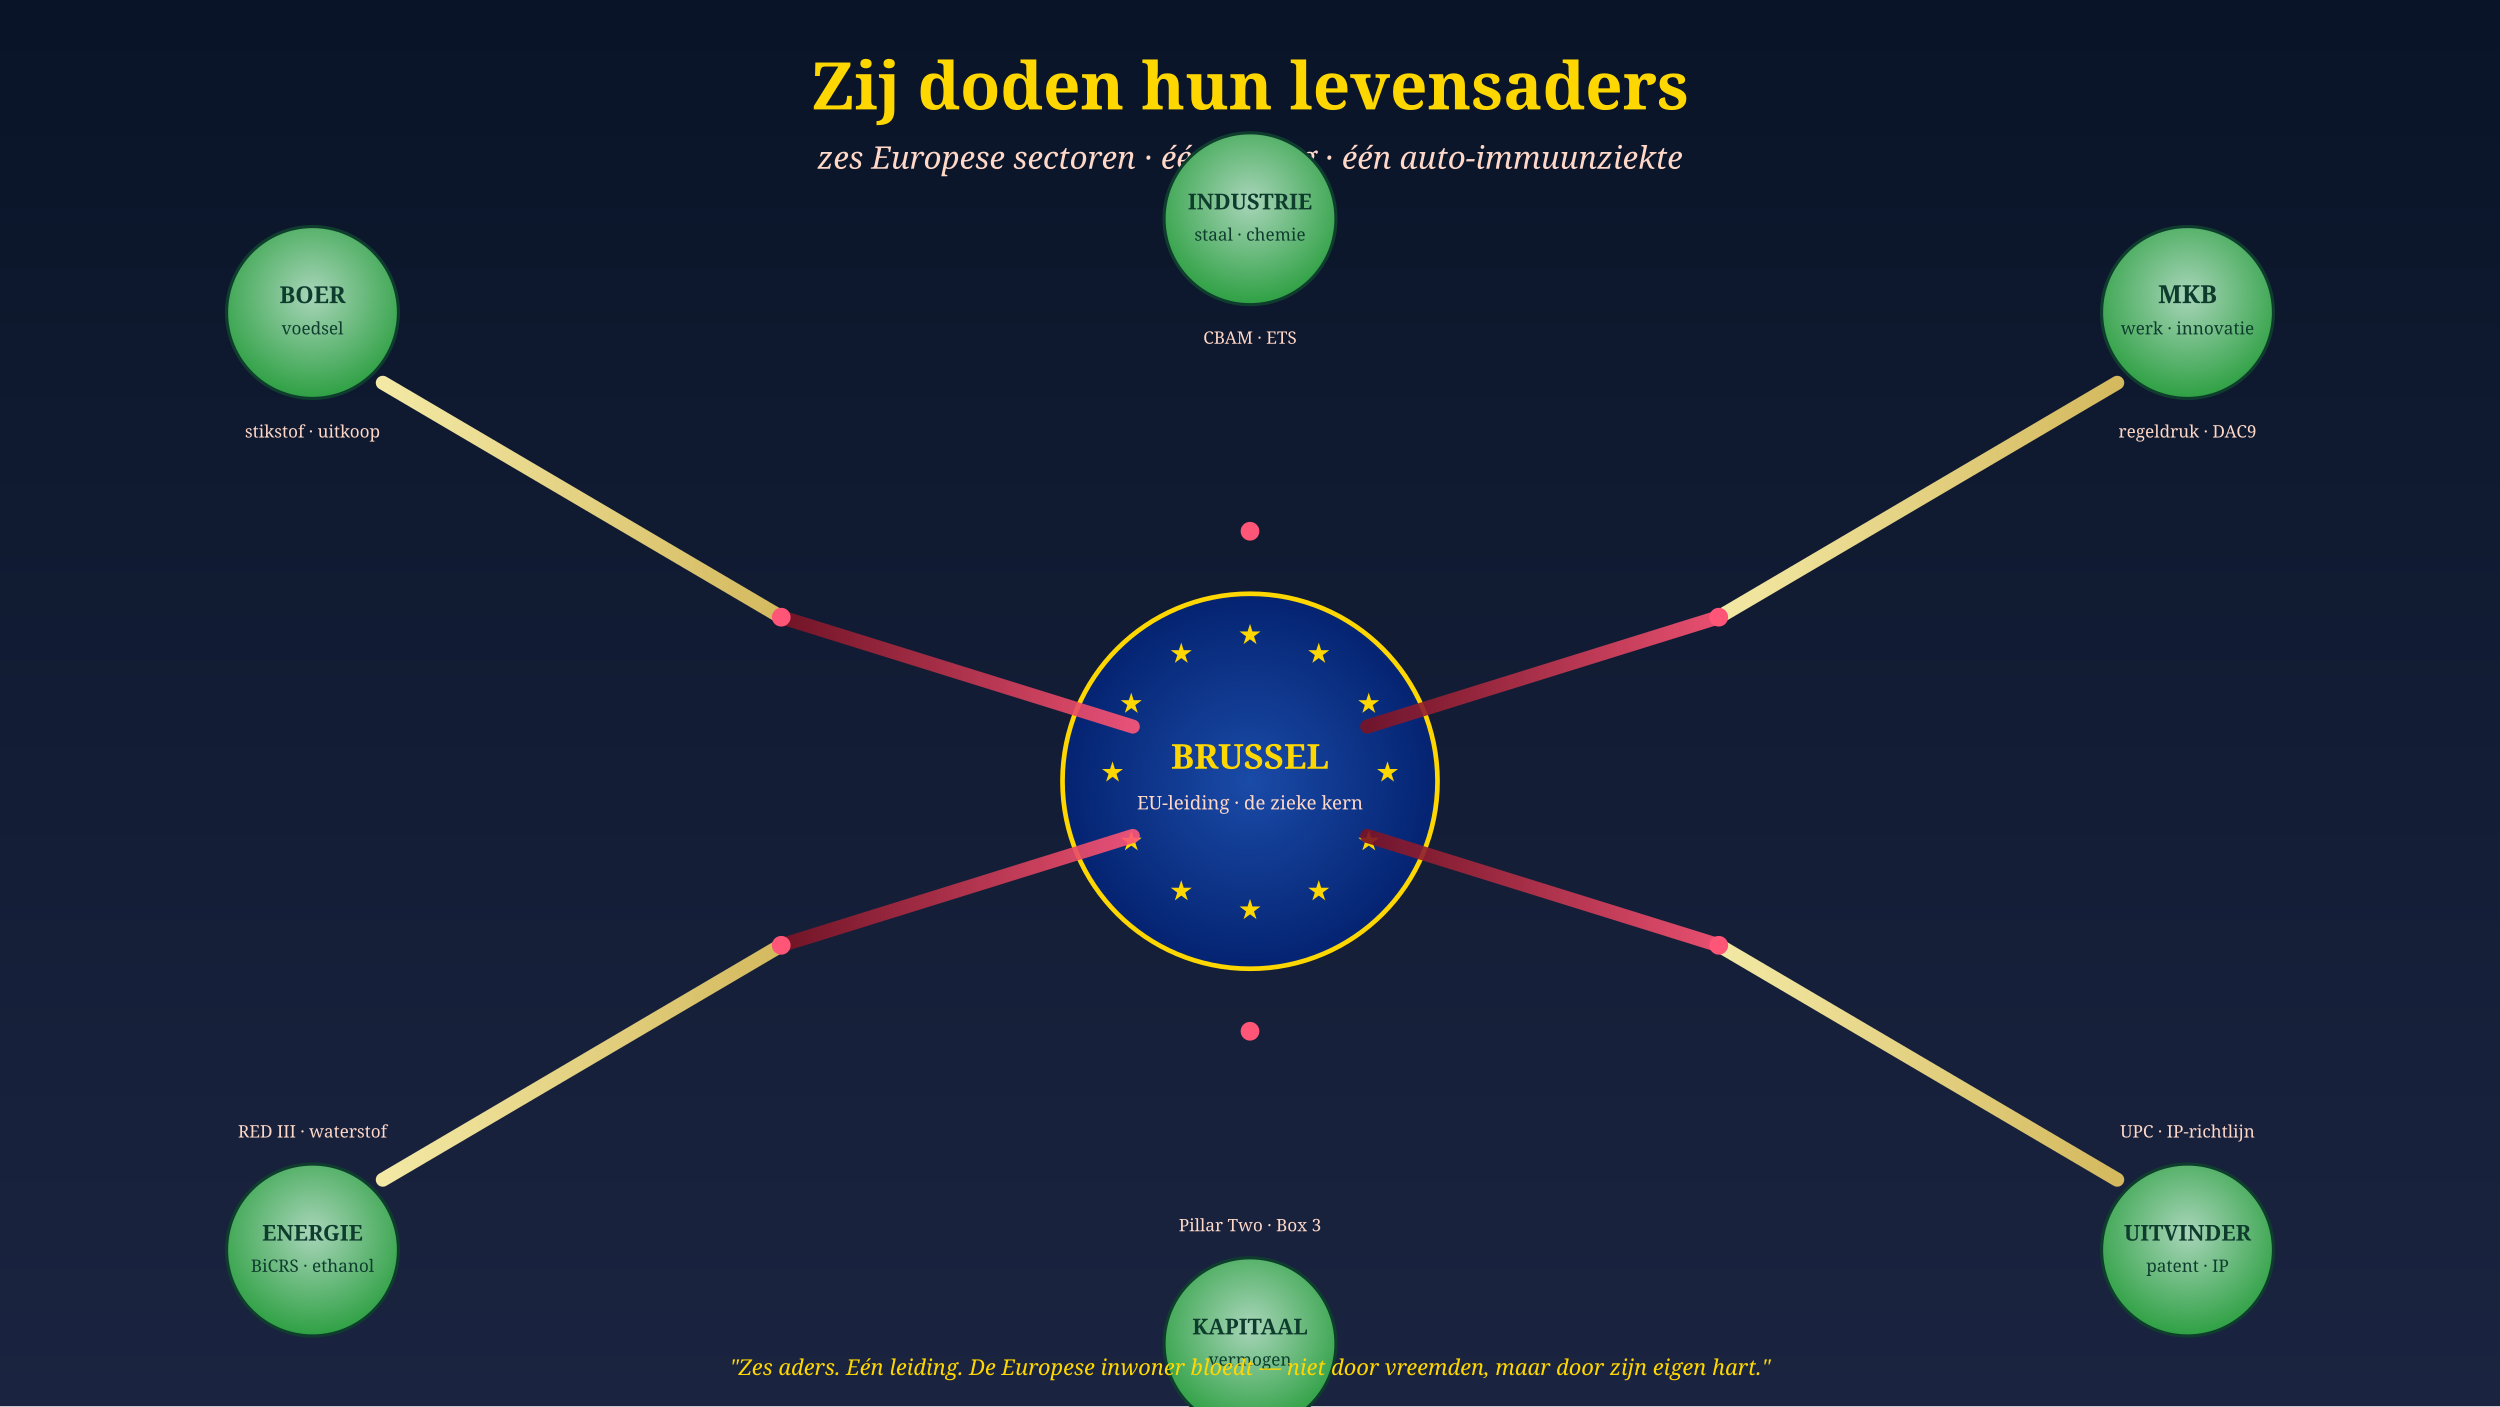
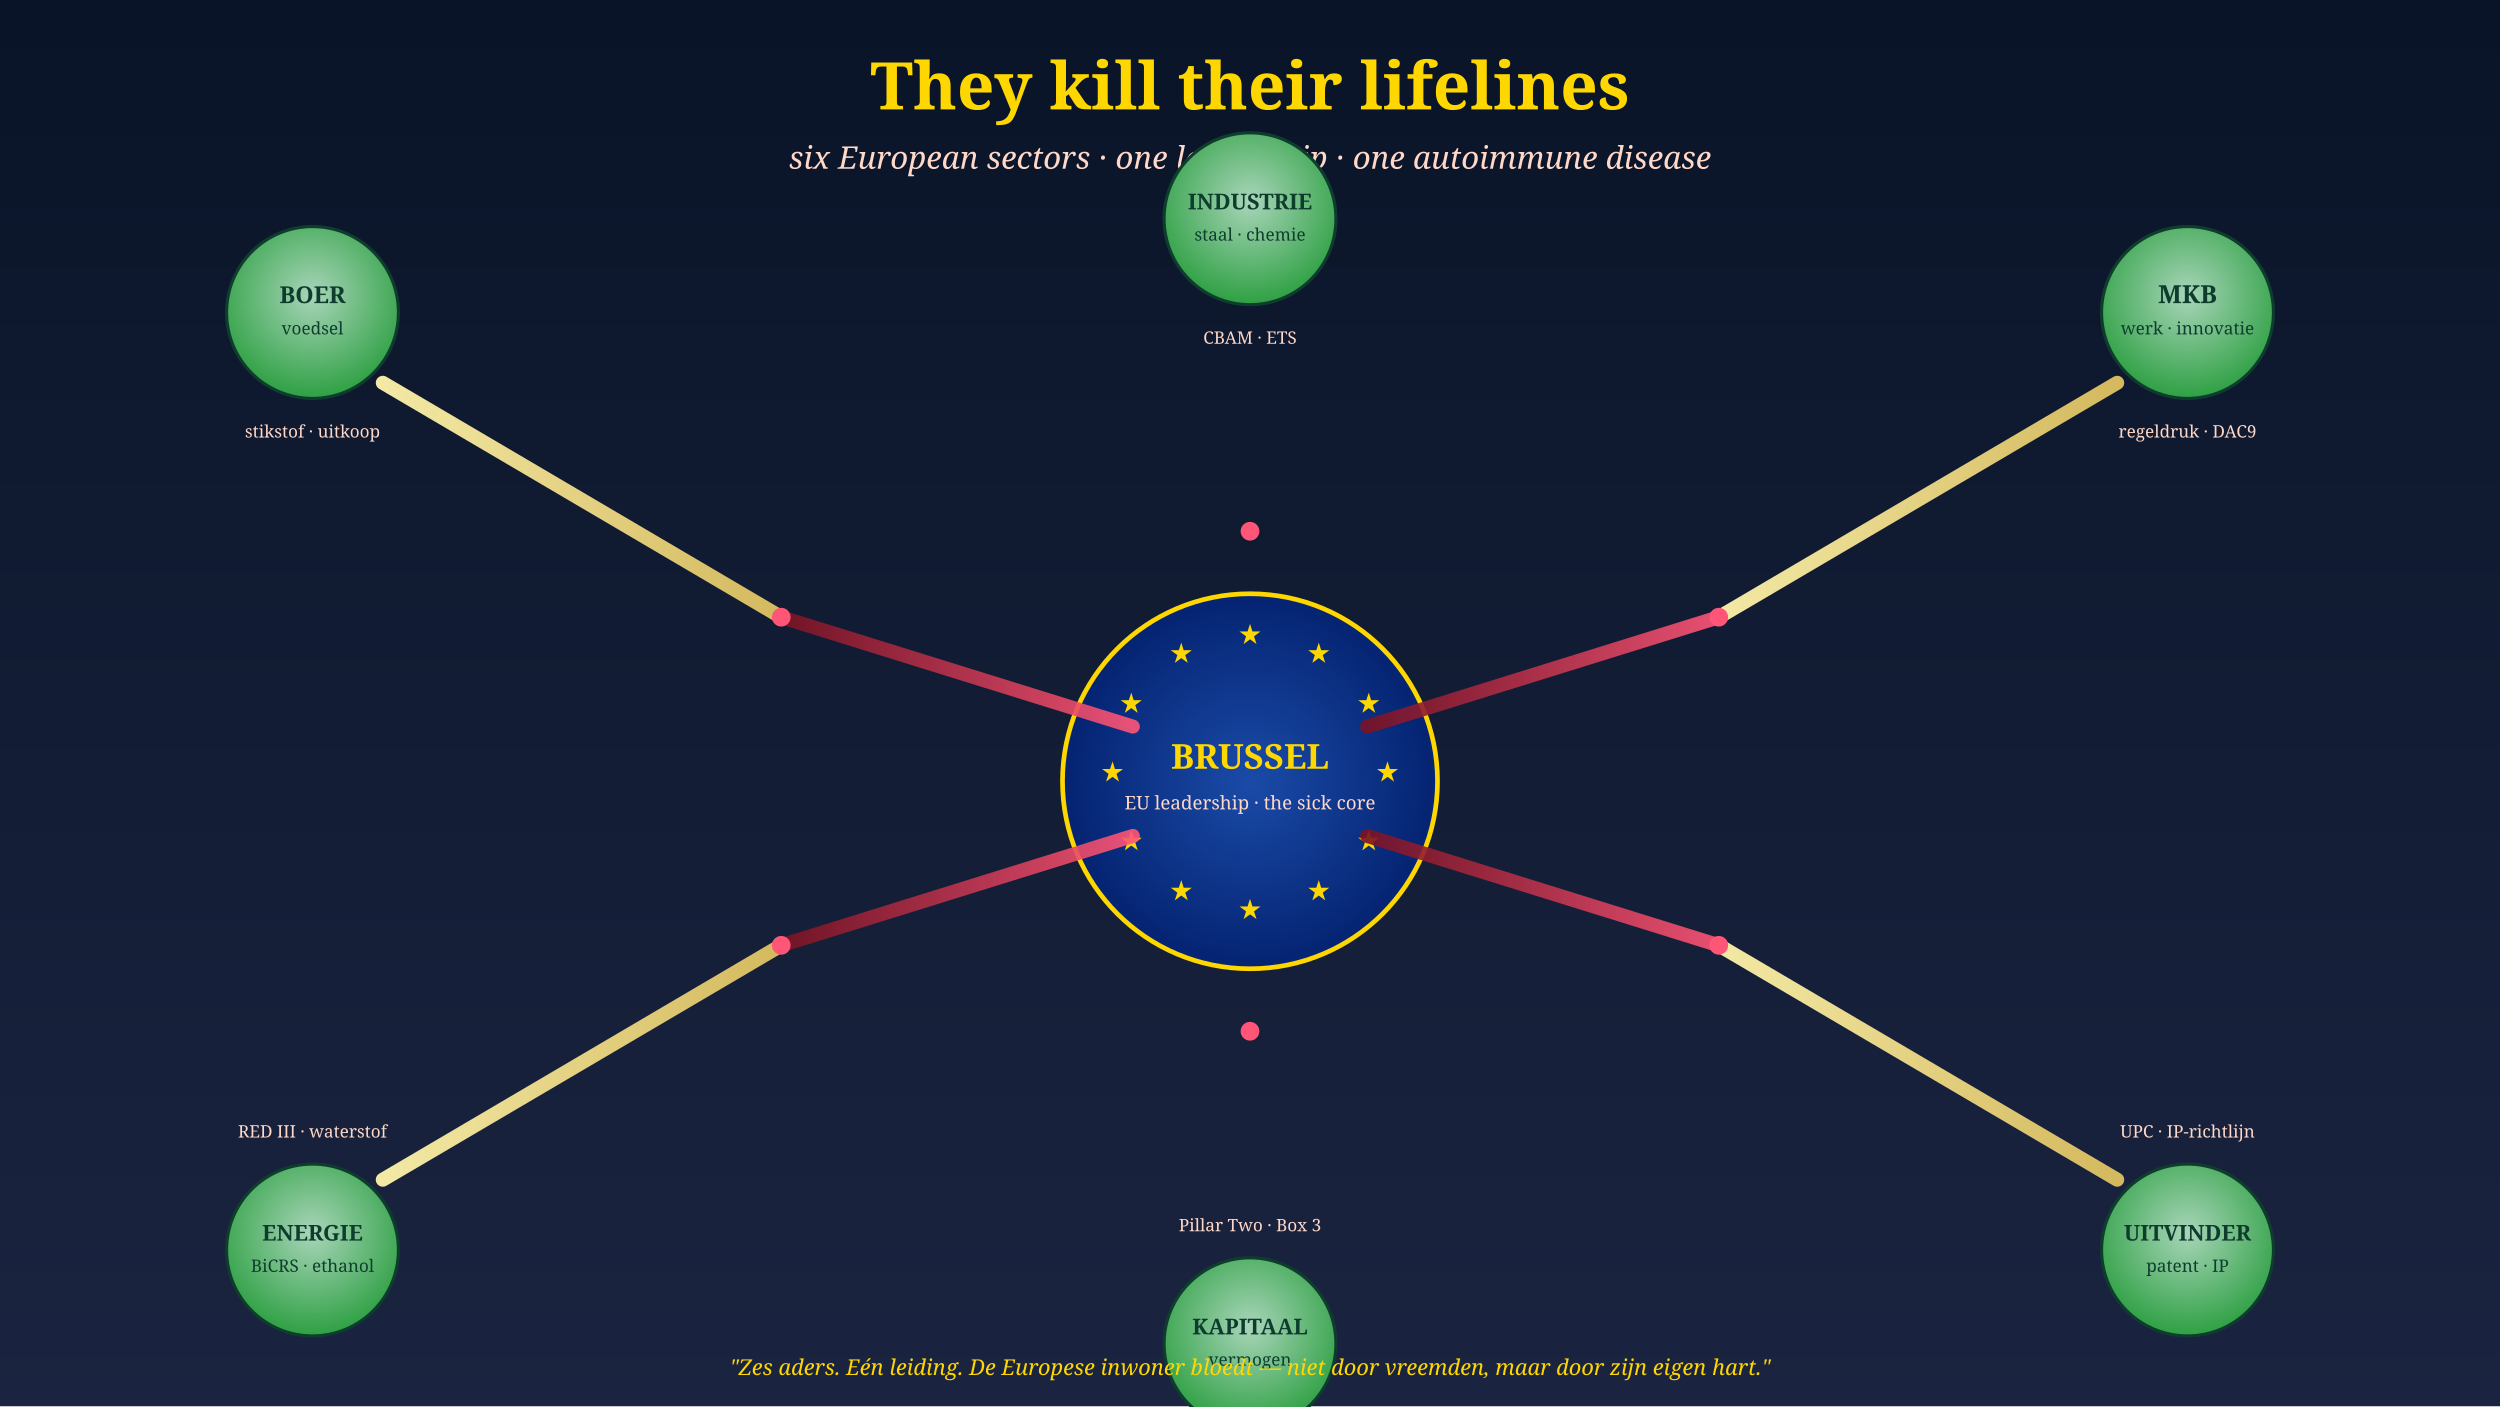
<svg xmlns="http://www.w3.org/2000/svg" viewBox="0 0 1600 900" preserveAspectRatio="xMidYMid meet">
  <defs>
    <linearGradient id="bgBA" x1="0" y1="0" x2="0" y2="1">
      <stop offset="0%" stop-color="#0a1428" />
      <stop offset="100%" stop-color="#1a2440" />
    </linearGradient>
    <linearGradient id="adGold" x1="0" y1="0" x2="1" y2="0">
      <stop offset="0%" stop-color="#f3e9a5" />
      <stop offset="100%" stop-color="#d4b95e" />
    </linearGradient>
    <linearGradient id="adBlood" x1="0" y1="0" x2="1" y2="0">
      <stop offset="0%" stop-color="#7a1224" />
      <stop offset="100%" stop-color="#ff5577" />
    </linearGradient>
    <radialGradient id="organG" cx="50%" cy="40%" r="60%">
      <stop offset="0%" stop-color="#a8d5b9" />
      <stop offset="100%" stop-color="#2ea043" />
    </radialGradient>
    <radialGradient id="centerBlue" cx="50%" cy="50%" r="60%">
      <stop offset="0%" stop-color="#1a4ba8" />
      <stop offset="100%" stop-color="#001b66" />
    </radialGradient>
  </defs>
  <rect width="1600" height="900" fill="url(#bgBA)" />
-   <text x="800" y="70" text-anchor="middle" font-family="Georgia, serif" font-size="42" font-weight="700" fill="#ffd700">Zij doden hun levensaders</text>
-   <text x="800" y="108" text-anchor="middle" font-family="Georgia, serif" font-size="20" font-style="italic" fill="#ffd8c8">zes Europese sectoren · één leiding · één auto-immuunziekte</text>
+   <text x="800" y="70" text-anchor="middle" font-family="Georgia, serif" font-size="42" font-weight="700" fill="#ffd700">They kill their lifelines</text>
+   <text x="800" y="108" text-anchor="middle" font-family="Georgia, serif" font-size="20" font-style="italic" fill="#ffd8c8">six European sectors · one leadership · one autoimmune disease</text>
  <g transform="translate(800,500)">
    <circle cx="0" cy="0" r="120" fill="url(#centerBlue)" stroke="#ffd700" stroke-width="3" />
    <g fill="#ffd700">
      <text x="0" y="-88" text-anchor="middle" font-size="18">★</text>
      <text x="44" y="-76" text-anchor="middle" font-size="18">★</text>
      <text x="76" y="-44" text-anchor="middle" font-size="18">★</text>
      <text x="88" y="0" text-anchor="middle" font-size="18">★</text>
      <text x="76" y="44" text-anchor="middle" font-size="18">★</text>
      <text x="44" y="76" text-anchor="middle" font-size="18">★</text>
      <text x="0" y="88" text-anchor="middle" font-size="18">★</text>
      <text x="-44" y="76" text-anchor="middle" font-size="18">★</text>
      <text x="-76" y="44" text-anchor="middle" font-size="18">★</text>
      <text x="-88" y="0" text-anchor="middle" font-size="18">★</text>
      <text x="-76" y="-44" text-anchor="middle" font-size="18">★</text>
      <text x="-44" y="-76" text-anchor="middle" font-size="18">★</text>
    </g>
    <text x="0" y="-8" text-anchor="middle" font-family="Georgia, serif" font-size="22" font-weight="700" fill="#ffd700">BRUSSEL</text>
-     <text x="0" y="18" text-anchor="middle" font-family="Georgia, serif" font-size="12" fill="#ffd8c8">EU-leiding · de zieke kern</text>
+     <text x="0" y="18" text-anchor="middle" font-family="Georgia, serif" font-size="12" fill="#ffd8c8">EU leadership · the sick core</text>
  </g>
  <g transform="translate(200,200)">
    <circle cx="0" cy="0" r="55" fill="url(#organG)" stroke="#0e3d2e" stroke-width="2" />
    <text x="0" y="-6" text-anchor="middle" font-family="Georgia, serif" font-size="15" font-weight="700" fill="#0e3d2e">BOER</text>
    <text x="0" y="14" text-anchor="middle" font-family="Georgia, serif" font-size="11" fill="#0e3d2e">voedsel</text>
    <text x="0" y="80" text-anchor="middle" font-family="Georgia, serif" font-size="11" fill="#ffd8c8">stikstof · uitkoop</text>
  </g>
  <line x1="245" y1="245" x2="500" y2="395" stroke="url(#adGold)" stroke-width="9" stroke-linecap="round" />
  <line x1="500" y1="395" x2="725" y2="465" stroke="url(#adBlood)" stroke-width="9" stroke-linecap="round" opacity="0.9" />
  <circle cx="500" cy="395" r="6" fill="#ff5577" />
  <g transform="translate(800,140)">
    <circle cx="0" cy="0" r="55" fill="url(#organG)" stroke="#0e3d2e" stroke-width="2" />
    <text x="0" y="-6" text-anchor="middle" font-family="Georgia, serif" font-size="14" font-weight="700" fill="#0e3d2e">INDUSTRIE</text>
    <text x="0" y="14" text-anchor="middle" font-family="Georgia, serif" font-size="11" fill="#0e3d2e">staal · chemie</text>
    <text x="0" y="80" text-anchor="middle" font-family="Georgia, serif" font-size="11" fill="#ffd8c8">CBAM · ETS</text>
  </g>
  <line x1="800" y1="195" x2="800" y2="340" stroke="url(#adGold)" stroke-width="9" stroke-linecap="round" />
  <line x1="800" y1="340" x2="800" y2="380" stroke="url(#adBlood)" stroke-width="9" stroke-linecap="round" opacity="0.9" />
  <circle cx="800" cy="340" r="6" fill="#ff5577" />
  <g transform="translate(1400,200)">
    <circle cx="0" cy="0" r="55" fill="url(#organG)" stroke="#0e3d2e" stroke-width="2" />
    <text x="0" y="-6" text-anchor="middle" font-family="Georgia, serif" font-size="16" font-weight="700" fill="#0e3d2e">MKB</text>
    <text x="0" y="14" text-anchor="middle" font-family="Georgia, serif" font-size="11" fill="#0e3d2e">werk · innovatie</text>
    <text x="0" y="80" text-anchor="middle" font-family="Georgia, serif" font-size="11" fill="#ffd8c8">regeldruk · DAC9</text>
  </g>
  <line x1="1355" y1="245" x2="1100" y2="395" stroke="url(#adGold)" stroke-width="9" stroke-linecap="round" />
  <line x1="1100" y1="395" x2="875" y2="465" stroke="url(#adBlood)" stroke-width="9" stroke-linecap="round" opacity="0.9" />
  <circle cx="1100" cy="395" r="6" fill="#ff5577" />
  <g transform="translate(200,800)">
    <circle cx="0" cy="0" r="55" fill="url(#organG)" stroke="#0e3d2e" stroke-width="2" />
    <text x="0" y="-6" text-anchor="middle" font-family="Georgia, serif" font-size="14" font-weight="700" fill="#0e3d2e">ENERGIE</text>
    <text x="0" y="14" text-anchor="middle" font-family="Georgia, serif" font-size="11" fill="#0e3d2e">BiCRS · ethanol</text>
    <text x="0" y="-72" text-anchor="middle" font-family="Georgia, serif" font-size="11" fill="#ffd8c8">RED III · waterstof</text>
  </g>
  <line x1="245" y1="755" x2="500" y2="605" stroke="url(#adGold)" stroke-width="9" stroke-linecap="round" />
  <line x1="500" y1="605" x2="725" y2="535" stroke="url(#adBlood)" stroke-width="9" stroke-linecap="round" opacity="0.9" />
  <circle cx="500" cy="605" r="6" fill="#ff5577" />
  <g transform="translate(800,860)">
    <circle cx="0" cy="0" r="55" fill="url(#organG)" stroke="#0e3d2e" stroke-width="2" />
    <text x="0" y="-6" text-anchor="middle" font-family="Georgia, serif" font-size="14" font-weight="700" fill="#0e3d2e">KAPITAAL</text>
    <text x="0" y="14" text-anchor="middle" font-family="Georgia, serif" font-size="11" fill="#0e3d2e">vermogen</text>
    <text x="0" y="-72" text-anchor="middle" font-family="Georgia, serif" font-size="11" fill="#ffd8c8">Pillar Two · Box 3</text>
  </g>
  <line x1="800" y1="805" x2="800" y2="660" stroke="url(#adGold)" stroke-width="9" stroke-linecap="round" />
  <line x1="800" y1="660" x2="800" y2="620" stroke="url(#adBlood)" stroke-width="9" stroke-linecap="round" opacity="0.9" />
  <circle cx="800" cy="660" r="6" fill="#ff5577" />
  <g transform="translate(1400,800)">
    <circle cx="0" cy="0" r="55" fill="url(#organG)" stroke="#0e3d2e" stroke-width="2" />
    <text x="0" y="-6" text-anchor="middle" font-family="Georgia, serif" font-size="14" font-weight="700" fill="#0e3d2e">UITVINDER</text>
    <text x="0" y="14" text-anchor="middle" font-family="Georgia, serif" font-size="11" fill="#0e3d2e">patent · IP</text>
    <text x="0" y="-72" text-anchor="middle" font-family="Georgia, serif" font-size="11" fill="#ffd8c8">UPC · IP-richtlijn</text>
  </g>
  <line x1="1355" y1="755" x2="1100" y2="605" stroke="url(#adGold)" stroke-width="9" stroke-linecap="round" />
  <line x1="1100" y1="605" x2="875" y2="535" stroke="url(#adBlood)" stroke-width="9" stroke-linecap="round" opacity="0.9" />
  <circle cx="1100" cy="605" r="6" fill="#ff5577" />
  <text x="800" y="880" text-anchor="middle" font-family="Georgia, serif" font-size="14" font-style="italic" fill="#ffd700">"Zes aders. Eén leiding. De Europese inwoner bloedt — niet door vreemden, maar door zijn eigen hart."</text>
</svg>
